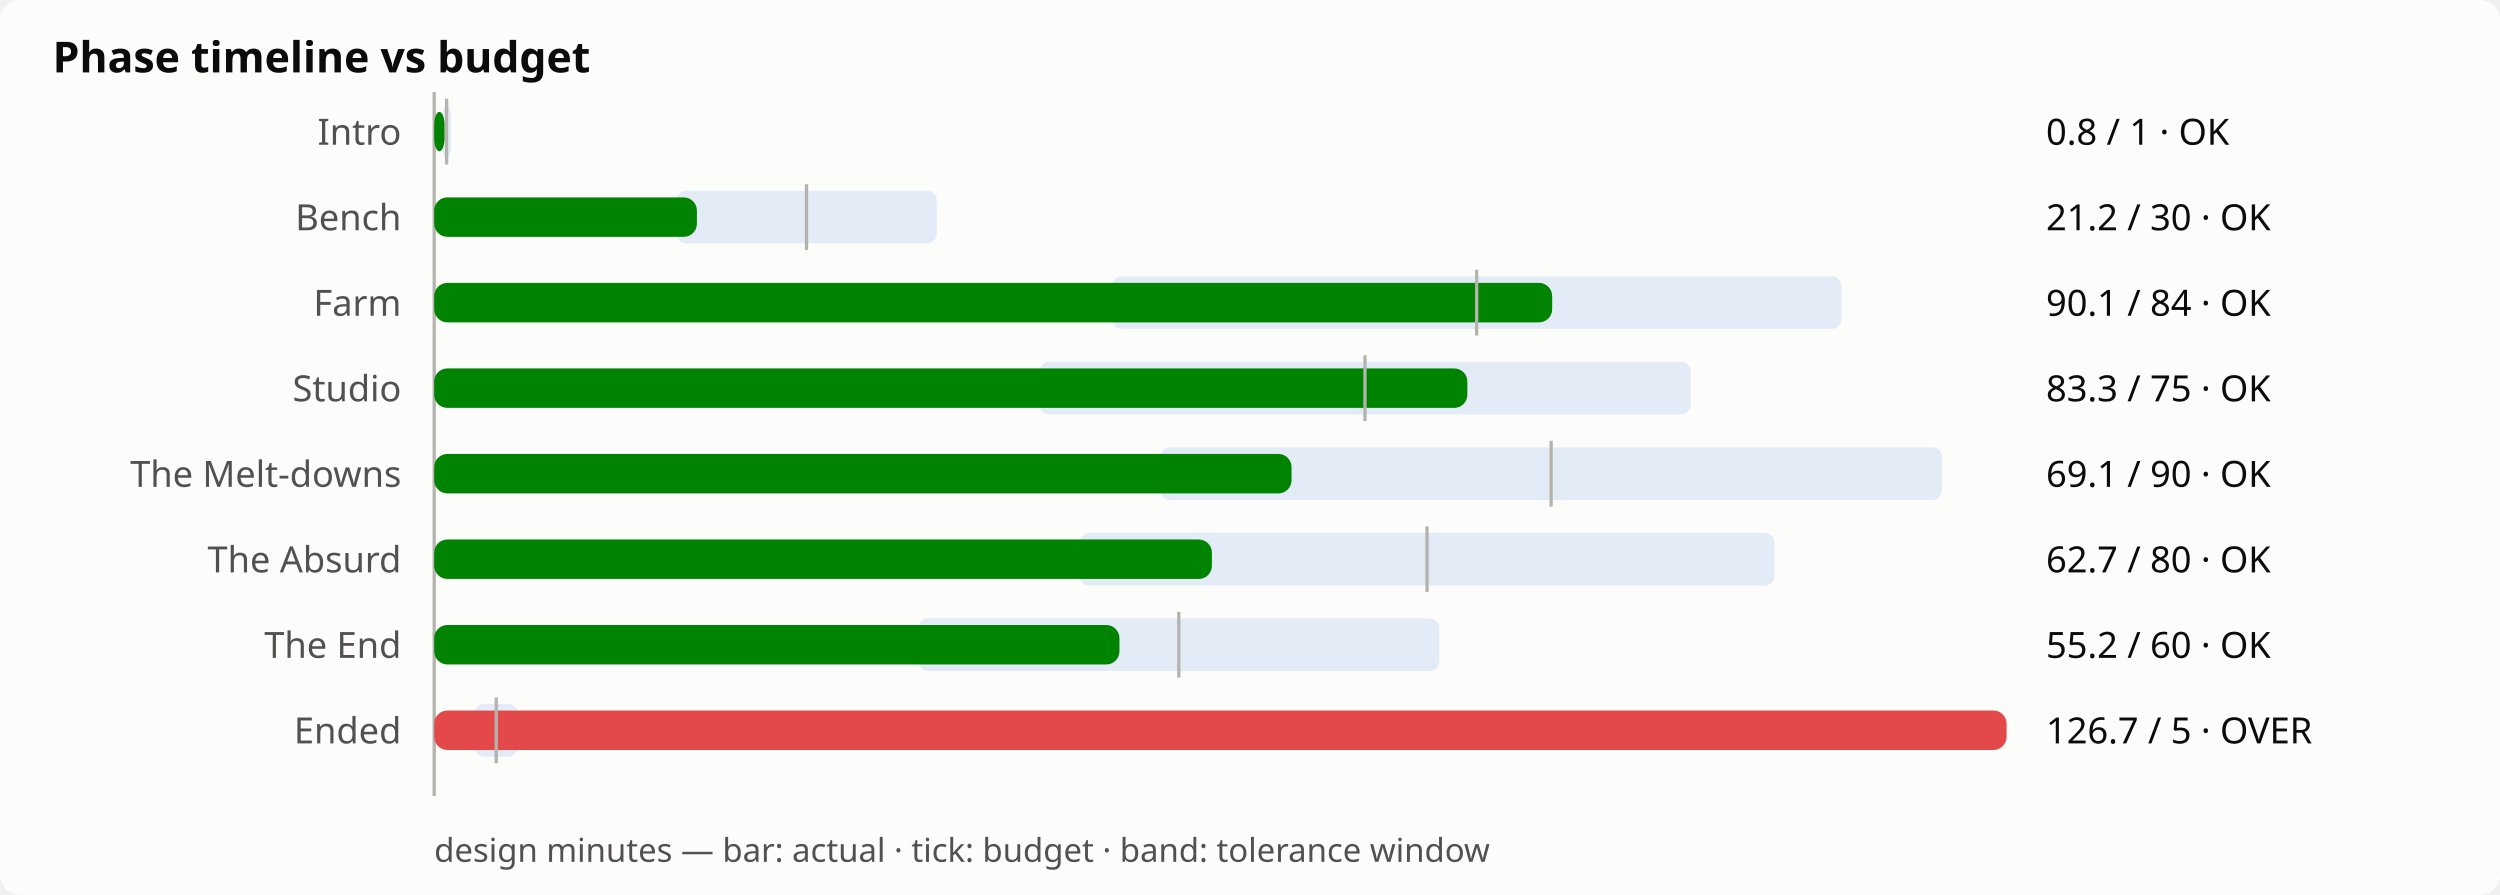
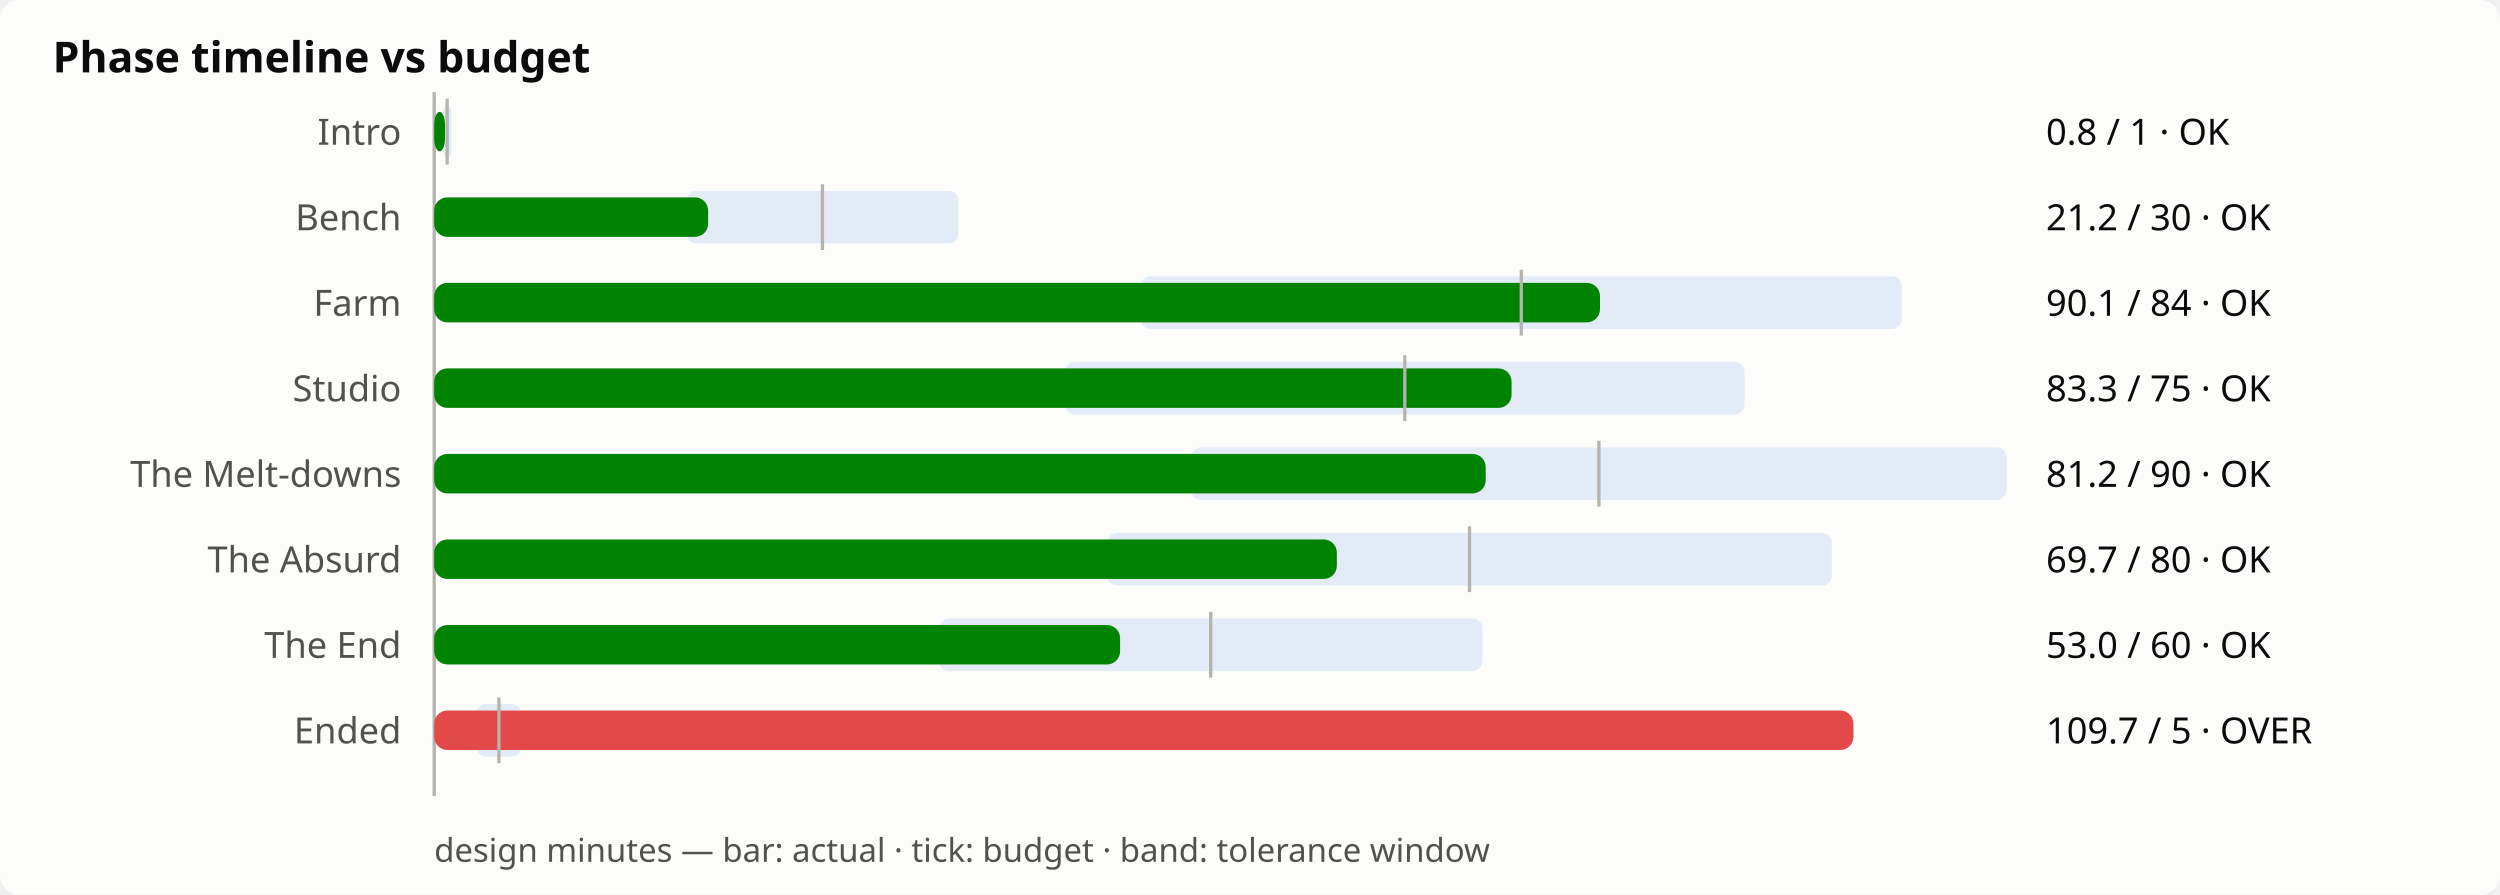
<svg xmlns="http://www.w3.org/2000/svg" width="760" height="272" viewBox="0 0 760 272" role="img">
  <style>
    .surface { fill: #fcfcfb; }
    .ink { fill: #0b0b0b; }
    .ink-2 { fill: #52514e; }
    .grid { stroke: #dcdcd8; stroke-width: 1; }
    .axis { stroke: #b4b3ae; stroke-width: 1; }
    .line { fill: none; stroke: #2a78d6; stroke-width: 2; stroke-linejoin: round; }
    .band { fill: #2a78d6; opacity: 0.12; }
    .ok { fill: #008300; }
    .over { fill: #e34948; }
    text { font-family: ui-sans-serif, system-ui, sans-serif; }
    @media (prefers-color-scheme: dark) {
      .surface { fill: #1a1a19; }
      .ink { fill: #ffffff; }
      .ink-2 { fill: #c3c2b7; }
      .grid { stroke: #33332f; }
      .axis { stroke: #55554f; }
      .line { stroke: #3987e5; }
      .band { fill: #3987e5; opacity: 0.18; }
      .over { fill: #e66767; }
    }
  </style>
  <rect class="surface" width="760" height="272" rx="6" />
  <text class="ink" x="16" y="22" font-size="13" font-weight="600">Phase timeline vs budget</text>
  <line class="axis" x1="132" y1="28" x2="132" y2="242" />
  <text class="ink-2" x="122" y="44" font-size="11" text-anchor="end">Intro</text>
-   <rect class="band" x="134.45" y="32" width="2.64" height="16" rx="3" />
-   <rect class="ok" x="132" y="34" width="3.15" height="12" rx="4" />
-   <line class="axis" x1="135.77" y1="30" x2="135.77" y2="50" />
+   <rect class="band" x="134.56" y="32" width="2.75" height="16" rx="3" />
+   <rect class="ok" x="132" y="34" width="3.29" height="12" rx="4" />
+   <line class="axis" x1="135.93" y1="30" x2="135.93" y2="50" />
  <text class="ink" x="622" y="44" font-size="11">0.8 / 1 · OK</text>
  <text class="ink-2" x="122" y="70" font-size="11" text-anchor="end">Bench</text>
-   <rect class="band" x="205.57" y="58" width="79.23" height="16" rx="3" />
-   <rect class="ok" x="132" y="60" width="79.86" height="12" rx="4" />
-   <line class="axis" x1="245.18" y1="56" x2="245.18" y2="76" />
+   <rect class="band" x="208.72" y="58" width="82.62" height="16" rx="3" />
+   <rect class="ok" x="132" y="60" width="83.27" height="12" rx="4" />
+   <line class="axis" x1="250.02" y1="56" x2="250.02" y2="76" />
  <text class="ink" x="622" y="70" font-size="11">21.2 / 30 · OK</text>
  <text class="ink-2" x="122" y="96" font-size="11" text-anchor="end">Farm</text>
-   <rect class="band" x="337.99" y="84" width="221.83" height="16" rx="3" />
-   <rect class="ok" x="132" y="86" width="339.86" height="12" rx="4" />
-   <line class="axis" x1="448.91" y1="82" x2="448.91" y2="102" />
+   <rect class="band" x="346.8" y="84" width="231.33" height="16" rx="3" />
+   <rect class="ok" x="132" y="86" width="354.4" height="12" rx="4" />
+   <line class="axis" x1="462.47" y1="82" x2="462.47" y2="102" />
  <text class="ink" x="622" y="96" font-size="11">90.1 / 84 · OK</text>
  <text class="ink-2" x="122" y="122" font-size="11" text-anchor="end">Studio</text>
-   <rect class="band" x="315.92" y="110" width="198.07" height="16" rx="3" />
-   <rect class="ok" x="132" y="112" width="314.08" height="12" rx="4" />
-   <line class="axis" x1="414.95" y1="108" x2="414.95" y2="128" />
+   <rect class="band" x="323.79" y="110" width="206.54" height="16" rx="3" />
+   <rect class="ok" x="132" y="112" width="327.52" height="12" rx="4" />
+   <line class="axis" x1="427.06" y1="108" x2="427.06" y2="128" />
  <text class="ink" x="622" y="122" font-size="11">83.3 / 75 · OK</text>
  <text class="ink-2" x="122" y="148" font-size="11" text-anchor="end">The Melt-downs</text>
-   <rect class="band" x="352.7" y="136" width="237.68" height="16" rx="3" />
-   <rect class="ok" x="132" y="138" width="260.63" height="12" rx="4" />
-   <line class="axis" x1="471.54" y1="134" x2="471.54" y2="154" />
-   <text class="ink" x="622" y="148" font-size="11">69.1 / 90 · OK</text>
+   <rect class="band" x="362.15" y="136" width="247.85" height="16" rx="3" />
+   <rect class="ok" x="132" y="138" width="319.65" height="12" rx="4" />
+   <line class="axis" x1="486.07" y1="134" x2="486.07" y2="154" />
+   <text class="ink" x="622" y="148" font-size="11">81.2 / 90 · OK</text>
  <text class="ink-2" x="122" y="174" font-size="11" text-anchor="end">The Absurd</text>
-   <rect class="band" x="328.18" y="162" width="211.27" height="16" rx="3" />
-   <rect class="ok" x="132" y="164" width="236.42" height="12" rx="4" />
-   <line class="axis" x1="433.82" y1="160" x2="433.82" y2="180" />
-   <text class="ink" x="622" y="174" font-size="11">62.7 / 80 · OK</text>
+   <rect class="band" x="336.58" y="162" width="220.31" height="16" rx="3" />
+   <rect class="ok" x="132" y="164" width="274.4" height="12" rx="4" />
+   <line class="axis" x1="446.73" y1="160" x2="446.73" y2="180" />
+   <text class="ink" x="622" y="174" font-size="11">69.7 / 80 · OK</text>
  <text class="ink-2" x="122" y="200" font-size="11" text-anchor="end">The End</text>
-   <rect class="band" x="279.13" y="188" width="158.45" height="16" rx="3" />
-   <rect class="ok" x="132" y="190" width="208.31" height="12" rx="4" />
-   <line class="axis" x1="358.36" y1="186" x2="358.36" y2="206" />
-   <text class="ink" x="622" y="200" font-size="11">55.2 / 60 · OK</text>
+   <rect class="band" x="285.43" y="188" width="165.23" height="16" rx="3" />
+   <rect class="ok" x="132" y="190" width="208.51" height="12" rx="4" />
+   <line class="axis" x1="368.05" y1="186" x2="368.05" y2="206" />
+   <text class="ink" x="622" y="200" font-size="11">53.0 / 60 · OK</text>
  <text class="ink-2" x="122" y="226" font-size="11" text-anchor="end">Ended</text>
-   <rect class="band" x="144.26" y="214" width="13.2" height="16" rx="3" />
-   <rect class="over" x="132" y="216" width="478" height="12" rx="4" />
-   <line class="axis" x1="150.86" y1="212" x2="150.86" y2="232" />
-   <text class="ink" x="622" y="226" font-size="11">126.7 / 5 · OVER</text>
+   <rect class="band" x="144.79" y="214" width="13.77" height="16" rx="3" />
+   <rect class="over" x="132" y="216" width="431.45" height="12" rx="4" />
+   <line class="axis" x1="151.67" y1="212" x2="151.67" y2="232" />
+   <text class="ink" x="622" y="226" font-size="11">109.7 / 5 · OVER</text>
  <text class="ink-2" x="132" y="262" font-size="10">design minutes — bar: actual · tick: budget · band: tolerance window</text>
</svg>
